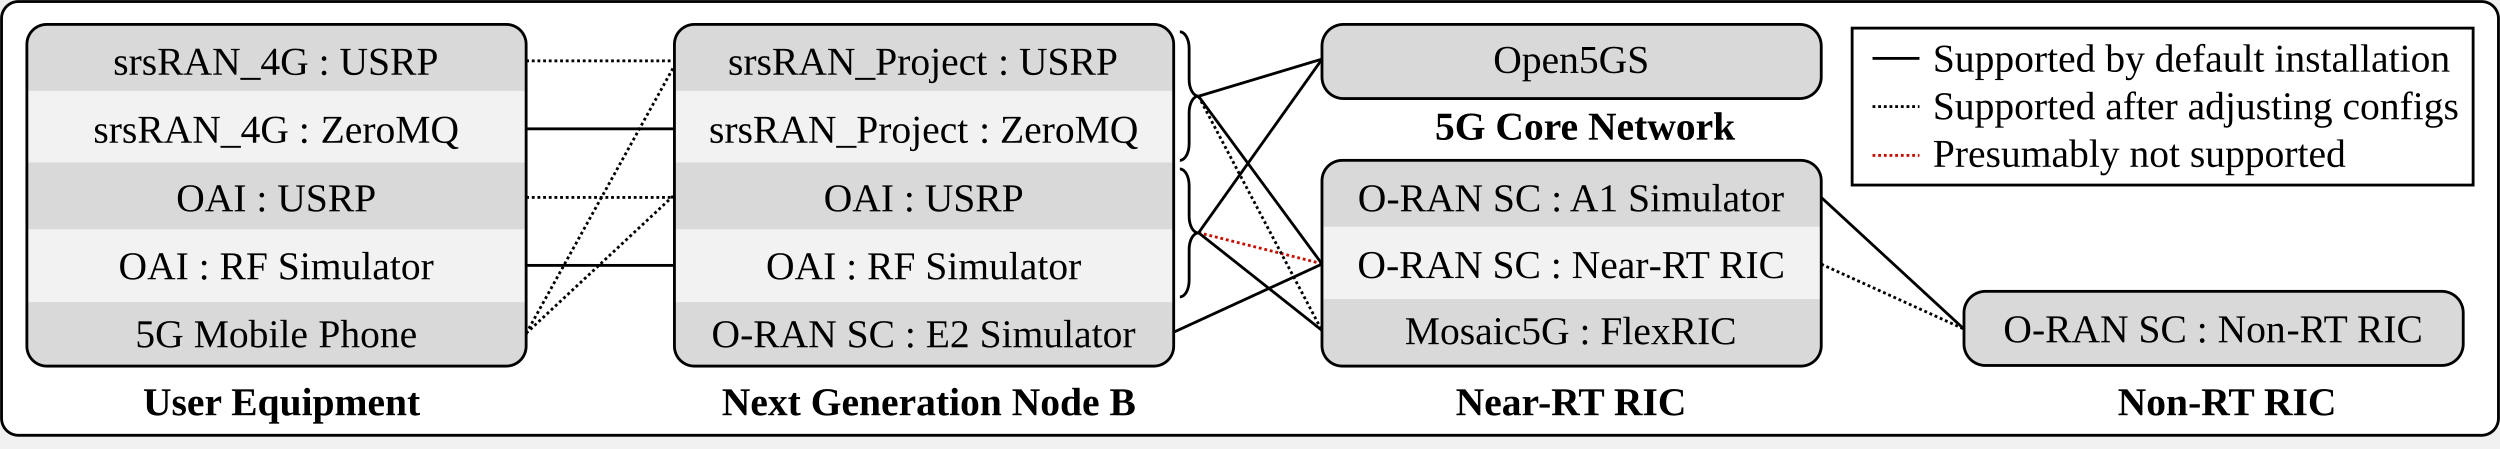
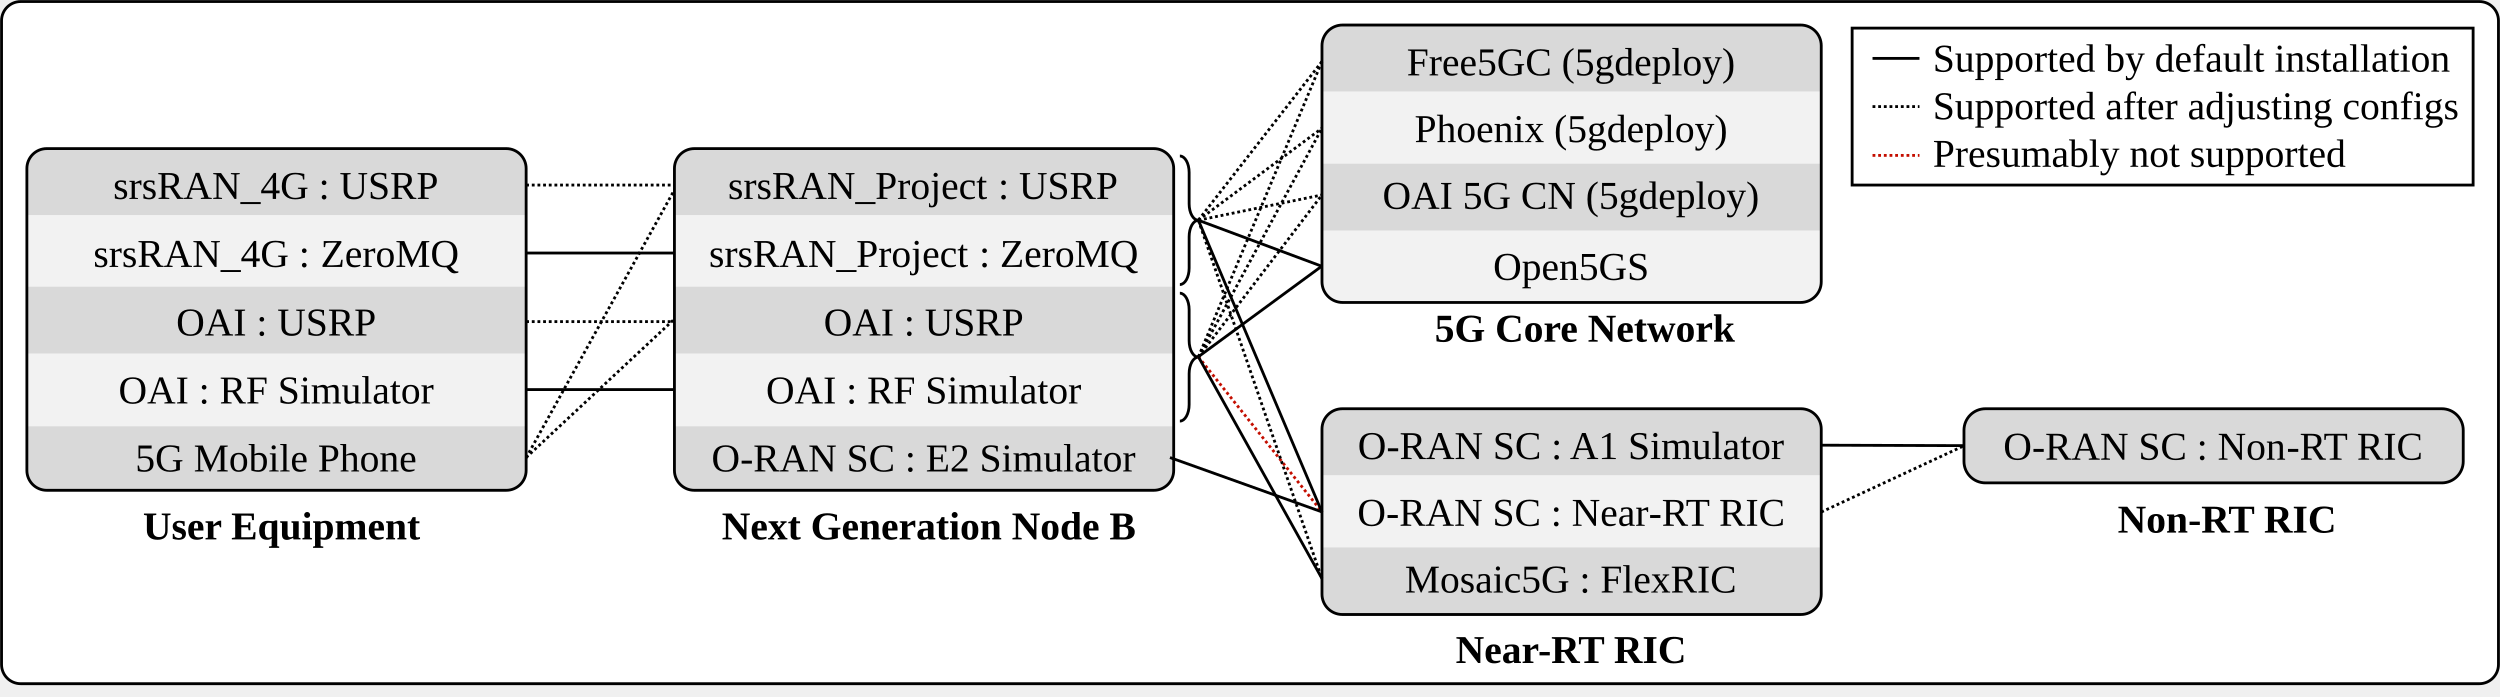
- <svg xmlns="http://www.w3.org/2000/svg" width="4046" height="726" xml:space="preserve" overflow="hidden">
-   <g transform="translate(-206 -745)">
-     <path d="M208.5 774.851C208.5 759.746 220.746 747.5 235.851 747.5L4222.15 747.5C4237.25 747.5 4249.5 759.746 4249.5 774.851L4249.5 1422.15C4249.5 1437.25 4237.25 1449.5 4222.15 1449.5L235.851 1449.5C220.746 1449.5 208.5 1437.25 208.5 1422.15Z" stroke="#000000" stroke-width="4.583" stroke-miterlimit="8" fill="#FFFFFF" fill-rule="evenodd" />
-     <path d="M2145.5 1121.5 2345.49 1171.79" stroke="#C40E00" stroke-width="4.583" stroke-miterlimit="8" stroke-dasharray="4.583 4.583" fill="none" fill-rule="evenodd" />
-     <path d="M2345.5 819.236C2345.5 800.052 2361.05 784.5 2380.24 784.5L3118.76 784.5C3137.95 784.5 3153.5 800.052 3153.5 819.236L3153.5 869.764C3153.5 888.948 3137.95 904.5 3118.76 904.5L2380.24 904.5C2361.05 904.5 2345.5 888.948 2345.5 869.764Z" stroke="#000000" stroke-width="4.583" stroke-miterlimit="8" fill="#D9D9D9" fill-rule="evenodd" />
-     <text font-family="Times New Roman,Times New Roman_MSFontService,sans-serif" font-weight="400" font-size="64" transform="matrix(1 0 0 1 2622.65 863)">Open5GS</text>
-     <text font-family="Times New Roman,Times New Roman_MSFontService,sans-serif" font-weight="700" font-size="64" transform="matrix(1 0 0 1 2528.36 971)">5G Core Network</text>
+ <svg xmlns="http://www.w3.org/2000/svg" width="4046" height="1127" xml:space="preserve" overflow="hidden">
+   <g transform="translate(-206 -544)">
+     <path d="M208.5 577.466C208.5 560.364 222.364 546.5 239.466 546.5L4218.53 546.5C4235.64 546.5 4249.5 560.364 4249.5 577.466L4249.5 1619.53C4249.5 1636.64 4235.64 1650.5 4218.53 1650.5L239.466 1650.5C222.364 1650.5 208.5 1636.64 208.5 1619.53Z" stroke="#000000" stroke-width="4.583" stroke-miterlimit="8" fill="#FFFFFF" fill-rule="evenodd" />
    <path d="M1057.5 843.5 1301.76 843.5" stroke="#000000" stroke-width="4.583" stroke-miterlimit="8" stroke-dasharray="4.583 4.583" fill="none" fill-rule="evenodd" />
    <path d="M1057.5 953.5 1303.13 953.5" stroke="#000000" stroke-width="4.583" stroke-miterlimit="8" fill="none" fill-rule="evenodd" />
    <path d="M0 0 244.259 441.244" stroke="#000000" stroke-width="4.583" stroke-miterlimit="8" stroke-dasharray="4.583 4.583" fill="none" fill-rule="evenodd" transform="matrix(1 0 0 -1 1057.5 1284.74)" />
    <path d="M1057.5 1174.5 1303.13 1174.5" stroke="#000000" stroke-width="4.583" stroke-miterlimit="8" fill="none" fill-rule="evenodd" />
    <path d="M1057.5 1064.5 1297.56 1064.5" stroke="#000000" stroke-width="4.583" stroke-miterlimit="8" stroke-dasharray="4.583 4.583" fill="none" fill-rule="evenodd" />
-     <path d="M3153.5 1172.5 3384.36 1277.45" stroke="#000000" stroke-width="4.583" stroke-miterlimit="8" stroke-dasharray="4.583 4.583" fill="none" fill-rule="evenodd" />
-     <path d="M0 0 200.267 60.257" stroke="#000000" stroke-width="4.583" stroke-miterlimit="8" fill="none" fill-rule="evenodd" transform="matrix(1 0 0 -1 2145.5 900.757)" />
-     <path d="M0 0 200.267 281.61" stroke="#000000" stroke-width="4.583" stroke-miterlimit="8" fill="none" fill-rule="evenodd" transform="matrix(1 0 0 -1 2145.5 1122.11)" />
-     <path d="M2145.5 900.5 2345.49 1172.14" stroke="#000000" stroke-width="4.583" stroke-miterlimit="8" fill="none" fill-rule="evenodd" />
-     <path d="M2145.5 1121.5 2345.49 1279.71" stroke="#000000" stroke-width="4.583" stroke-miterlimit="8" fill="none" fill-rule="evenodd" />
-     <path d="M0 0 245.633 112.84" stroke="#000000" stroke-width="4.583" stroke-miterlimit="8" fill="none" fill-rule="evenodd" transform="matrix(1 0 0 -1 2099.5 1285.34)" />
-     <path d="M2145.5 900.5 2345.49 1280.06" stroke="#000000" stroke-width="4.583" stroke-miterlimit="8" stroke-dasharray="4.583 4.583" fill="none" fill-rule="evenodd" />
    <path d="M2115.5 796.5C2123.78 796.5 2130.5 808.441 2130.5 823.17L2130.5 873.83C2130.5 888.559 2137.22 900.5 2145.5 900.5 2137.22 900.5 2130.5 912.441 2130.5 927.17L2130.5 977.83C2130.5 992.559 2123.78 1004.5 2115.5 1004.5" stroke="#000000" stroke-width="4.583" stroke-miterlimit="8" fill="none" fill-rule="evenodd" />
    <path d="M2115.5 1018.5C2123.78 1018.5 2130.5 1030.44 2130.5 1045.17L2130.5 1095.33C2130.5 1110.06 2137.22 1122 2145.5 1122 2137.22 1122 2130.5 1133.94 2130.5 1148.67L2130.5 1198.83C2130.5 1213.56 2123.78 1225.5 2115.5 1225.5" stroke="#000000" stroke-width="4.583" stroke-miterlimit="8" fill="none" fill-rule="evenodd" />
    <path d="M1297 816.401C1297 798.506 1311.51 784 1329.4 784L2072.6 784C2090.49 784 2105 798.506 2105 816.401L2105 1304.6C2105 1322.49 2090.49 1337 2072.6 1337L1329.4 1337C1311.51 1337 1297 1322.49 1297 1304.6Z" fill="#D9D9D9" fill-rule="evenodd" />
    <path d="M2071.2 1233 1330.8 1233C1312.13 1233 1297 1217.87 1297 1199.2L1297 1116 2105 1116 2105 1199.2C2105 1217.87 2089.87 1233 2071.2 1233Z" fill="#F2F2F2" fill-rule="evenodd" />
    <rect x="1297" y="892" width="808" height="116" fill="#F2F2F2" />
    <text font-family="Times New Roman,Times New Roman_MSFontService,sans-serif" font-weight="400" font-size="64" transform="matrix(1 0 0 1 1539.08 1087)">OAI : USRP</text>
    <text font-family="Times New Roman,Times New Roman_MSFontService,sans-serif" font-weight="400" font-size="64" transform="matrix(1 0 0 1 1353.46 976)">srsRAN_Project</text>
    <text font-family="Times New Roman,Times New Roman_MSFontService,sans-serif" font-weight="400" font-size="64" transform="matrix(1 0 0 1 1790.59 976)">: </text>
    <text font-family="Times New Roman,Times New Roman_MSFontService,sans-serif" font-weight="400" font-size="64" transform="matrix(1 0 0 1 1824.4 976)">ZeroMQ</text>
    <text font-family="Times New Roman,Times New Roman_MSFontService,sans-serif" font-weight="400" font-size="64" transform="matrix(1 0 0 1 1384.17 866)">srsRAN_Project</text>
    <text font-family="Times New Roman,Times New Roman_MSFontService,sans-serif" font-weight="400" font-size="64" transform="matrix(1 0 0 1 1821.3 866)">: USRP</text>
    <text font-family="Times New Roman,Times New Roman_MSFontService,sans-serif" font-weight="400" font-size="64" transform="matrix(1 0 0 1 1357.47 1307)">O</text>
    <text font-family="Times New Roman,Times New Roman_MSFontService,sans-serif" font-weight="400" font-size="64" transform="matrix(1 0 0 1 1403.88 1307)">-</text>
    <text font-family="Times New Roman,Times New Roman_MSFontService,sans-serif" font-weight="400" font-size="64" transform="matrix(1 0 0 1 1425.07 1307)">RAN SC : E2 Simulator</text>
    <text font-family="Times New Roman,Times New Roman_MSFontService,sans-serif" font-weight="700" font-size="64" transform="matrix(1 0 0 1 1374.12 1417)">Next Generation Node B</text>
    <rect x="1297" y="1117" width="808" height="117" fill="#F2F2F2" />
    <text font-family="Times New Roman,Times New Roman_MSFontService,sans-serif" font-weight="400" font-size="64" transform="matrix(1 0 0 1 1445.7 1197)">OAI : RF Simulator</text>
    <path d="M1297.5 816.679C1297.5 798.907 1311.91 784.5 1329.68 784.5L2073.32 784.5C2091.09 784.5 2105.5 798.907 2105.5 816.679L2105.5 1305.32C2105.5 1323.09 2091.09 1337.5 2073.32 1337.5L1329.68 1337.5C1311.91 1337.5 1297.5 1323.09 1297.5 1305.32Z" stroke="#000000" stroke-width="4.583" stroke-miterlimit="8" fill="none" fill-rule="evenodd" />
    <path d="M249 816.401C249 798.506 263.506 784 281.4 784L1024.6 784C1042.49 784 1057 798.506 1057 816.401L1057 1304.6C1057 1322.49 1042.49 1337 1024.6 1337L281.4 1337C263.506 1337 249 1322.49 249 1304.6Z" fill="#D9D9D9" fill-rule="evenodd" />
    <path d="M1023.2 1233 282.801 1233C264.133 1233 249 1217.87 249 1199.2L249 1116 1057 1116 1057 1199.2C1057 1217.87 1041.87 1233 1023.2 1233Z" fill="#F2F2F2" fill-rule="evenodd" />
    <rect x="249" y="892" width="808" height="116" fill="#F2F2F2" />
    <text font-family="Times New Roman,Times New Roman_MSFontService,sans-serif" font-weight="400" font-size="64" transform="matrix(1 0 0 1 491.175 1087)">OAI : USRP</text>
    <text font-family="Times New Roman,Times New Roman_MSFontService,sans-serif" font-weight="400" font-size="64" transform="matrix(1 0 0 1 357.112 976)">srsRAN_4G : </text>
    <text font-family="Times New Roman,Times New Roman_MSFontService,sans-serif" font-weight="400" font-size="64" transform="matrix(1 0 0 1 724.925 976)">ZeroMQ</text>
    <text font-family="Times New Roman,Times New Roman_MSFontService,sans-serif" font-weight="400" font-size="64" transform="matrix(1 0 0 1 389.196 866)">srsRAN_4G : USRP</text>
    <text font-family="Times New Roman,Times New Roman_MSFontService,sans-serif" font-weight="400" font-size="64" transform="matrix(1 0 0 1 425.003 1307)">5G </text>
-     <text font-family="Times New Roman,Times New Roman_MSFontService,sans-serif" font-weight="400" font-size="64" transform="matrix(1 0 0 1 519.534 1307)">Mobile </text>
-     <text font-family="Times New Roman,Times New Roman_MSFontService,sans-serif" font-weight="400" font-size="64" transform="matrix(1 0 0 1 721.201 1307)">Phone</text>
+     <text font-family="Times New Roman,Times New Roman_MSFontService,sans-serif" font-weight="400" font-size="64" transform="matrix(1 0 0 1 519.534 1307)">Mobile Phone</text>
    <text font-family="Times New Roman,Times New Roman_MSFontService,sans-serif" font-weight="700" font-size="64" transform="matrix(1 0 0 1 437.369 1417)">User Equipment</text>
    <rect x="249" y="1117" width="808" height="117" fill="#F2F2F2" />
    <text font-family="Times New Roman,Times New Roman_MSFontService,sans-serif" font-weight="400" font-size="64" transform="matrix(1 0 0 1 397.789 1197)">OAI : RF Simulator</text>
    <path d="M249.5 816.679C249.5 798.907 263.907 784.5 281.68 784.5L1025.32 784.5C1043.09 784.5 1057.5 798.907 1057.5 816.679L1057.5 1305.32C1057.5 1323.09 1043.09 1337.5 1025.32 1337.5L281.68 1337.5C263.907 1337.5 249.5 1323.09 249.5 1305.32Z" stroke="#000000" stroke-width="4.583" stroke-miterlimit="8" fill="none" fill-rule="evenodd" />
-     <path d="M3384.5 1251.24C3384.5 1232.05 3400.05 1216.5 3419.24 1216.5L4157.76 1216.5C4176.95 1216.5 4192.5 1232.05 4192.5 1251.24L4192.5 1301.76C4192.5 1320.95 4176.95 1336.5 4157.76 1336.5L3419.24 1336.5C3400.05 1336.5 3384.5 1320.95 3384.5 1301.76Z" stroke="#000000" stroke-width="4.583" stroke-miterlimit="8" fill="#D9D9D9" fill-rule="evenodd" />
-     <text font-family="Times New Roman,Times New Roman_MSFontService,sans-serif" font-weight="400" font-size="64" transform="matrix(1 0 0 1 3448.17 1299)">O</text>
-     <text font-family="Times New Roman,Times New Roman_MSFontService,sans-serif" font-weight="400" font-size="64" transform="matrix(1 0 0 1 3494.58 1299)">-</text>
-     <text font-family="Times New Roman,Times New Roman_MSFontService,sans-serif" font-weight="400" font-size="64" transform="matrix(1 0 0 1 3515.77 1299)">RAN SC : Non</text>
-     <text font-family="Times New Roman,Times New Roman_MSFontService,sans-serif" font-weight="400" font-size="64" transform="matrix(1 0 0 1 3906.5 1299)">-</text>
-     <text font-family="Times New Roman,Times New Roman_MSFontService,sans-serif" font-weight="400" font-size="64" transform="matrix(1 0 0 1 3927.7 1299)">RT RIC</text>
-     <text font-family="Times New Roman,Times New Roman_MSFontService,sans-serif" font-weight="700" font-size="64" transform="matrix(1 0 0 1 3633.23 1417)">Non</text>
-     <text font-family="Times New Roman,Times New Roman_MSFontService,sans-serif" font-weight="700" font-size="64" transform="matrix(1 0 0 1 3747.24 1417)">-</text>
-     <text font-family="Times New Roman,Times New Roman_MSFontService,sans-serif" font-weight="700" font-size="64" transform="matrix(1 0 0 1 3768.44 1417)">RT RIC</text>
-     <rect x="3203.5" y="790.5" width="1005" height="254" stroke="#000000" stroke-width="4.583" stroke-miterlimit="8" fill="#FFFFFF" />
-     <path d="M3236.5 839.5 3312.46 839.5" stroke="#000000" stroke-width="4.583" stroke-miterlimit="8" fill="none" fill-rule="evenodd" />
-     <text font-family="Times New Roman,Times New Roman_MSFontService,sans-serif" font-weight="400" font-size="64" transform="matrix(1 0 0 1 3334.11 861)">Supported by default installation</text>
-     <text font-family="Times New Roman,Times New Roman_MSFontService,sans-serif" font-weight="400" font-size="64" transform="matrix(1 0 0 1 3334.11 938)">Supported after adjusting configs</text>
-     <text font-family="Times New Roman,Times New Roman_MSFontService,sans-serif" font-weight="400" font-size="64" transform="matrix(1 0 0 1 3334.11 1015)">Presumably not supported</text>
-     <path d="M3236.5 917.5 3312.46 917.5" stroke="#000000" stroke-width="4.583" stroke-miterlimit="8" stroke-dasharray="4.583 4.583" fill="none" fill-rule="evenodd" />
-     <path d="M3236.5 996.5 3312.46 996.5" stroke="#C40E00" stroke-width="4.583" stroke-miterlimit="8" stroke-dasharray="4.583 4.583" fill="none" fill-rule="evenodd" />
+     <path d="M3384.5 1240.24C3384.5 1221.05 3400.05 1205.5 3419.24 1205.5L4157.76 1205.5C4176.95 1205.5 4192.5 1221.05 4192.5 1240.24L4192.5 1290.76C4192.5 1309.95 4176.95 1325.5 4157.76 1325.5L3419.24 1325.5C3400.05 1325.5 3384.5 1309.95 3384.5 1290.76Z" stroke="#000000" stroke-width="4.583" stroke-miterlimit="8" fill="#D9D9D9" fill-rule="evenodd" />
+     <text font-family="Times New Roman,Times New Roman_MSFontService,sans-serif" font-weight="400" font-size="64" transform="matrix(1 0 0 1 3448.17 1288)">O</text>
+     <text font-family="Times New Roman,Times New Roman_MSFontService,sans-serif" font-weight="400" font-size="64" transform="matrix(1 0 0 1 3494.58 1288)">-</text>
+     <text font-family="Times New Roman,Times New Roman_MSFontService,sans-serif" font-weight="400" font-size="64" transform="matrix(1 0 0 1 3515.77 1288)">RAN SC : Non</text>
+     <text font-family="Times New Roman,Times New Roman_MSFontService,sans-serif" font-weight="400" font-size="64" transform="matrix(1 0 0 1 3906.5 1288)">-</text>
+     <text font-family="Times New Roman,Times New Roman_MSFontService,sans-serif" font-weight="400" font-size="64" transform="matrix(1 0 0 1 3927.7 1288)">RT RIC</text>
+     <text font-family="Times New Roman,Times New Roman_MSFontService,sans-serif" font-weight="700" font-size="64" transform="matrix(1 0 0 1 3633.23 1406)">Non</text>
+     <text font-family="Times New Roman,Times New Roman_MSFontService,sans-serif" font-weight="700" font-size="64" transform="matrix(1 0 0 1 3747.24 1406)">-</text>
+     <text font-family="Times New Roman,Times New Roman_MSFontService,sans-serif" font-weight="700" font-size="64" transform="matrix(1 0 0 1 3768.44 1406)">RT RIC</text>
+     <rect x="3203.5" y="589.5" width="1005" height="254" stroke="#000000" stroke-width="4.583" stroke-miterlimit="8" fill="#FFFFFF" />
+     <path d="M3236.5 638.5 3312.46 638.5" stroke="#000000" stroke-width="4.583" stroke-miterlimit="8" fill="none" fill-rule="evenodd" />
+     <text font-family="Times New Roman,Times New Roman_MSFontService,sans-serif" font-weight="400" font-size="64" transform="matrix(1 0 0 1 3334.11 660)">Supported by default installation</text>
+     <text font-family="Times New Roman,Times New Roman_MSFontService,sans-serif" font-weight="400" font-size="64" transform="matrix(1 0 0 1 3334.11 737)">Supported after adjusting configs</text>
+     <text font-family="Times New Roman,Times New Roman_MSFontService,sans-serif" font-weight="400" font-size="64" transform="matrix(1 0 0 1 3334.11 814)">Presumably not supported</text>
+     <path d="M3236.5 716.5 3312.46 716.5" stroke="#000000" stroke-width="4.583" stroke-miterlimit="8" stroke-dasharray="4.583 4.583" fill="none" fill-rule="evenodd" />
+     <path d="M3236.5 795.5 3312.46 795.5" stroke="#C40E00" stroke-width="4.583" stroke-miterlimit="8" stroke-dasharray="4.583 4.583" fill="none" fill-rule="evenodd" />
    <path d="M0 0 239.782 223.945" stroke="#000000" stroke-width="4.583" stroke-miterlimit="8" stroke-dasharray="4.583 4.583" fill="none" fill-rule="evenodd" transform="matrix(1 0 0 -1 1057.5 1284.45)" />
-     <text font-family="Times New Roman,Times New Roman_MSFontService,sans-serif" font-weight="700" font-size="64" transform="matrix(1 0 0 1 2561.82 1417)">Near</text>
-     <text font-family="Times New Roman,Times New Roman_MSFontService,sans-serif" font-weight="700" font-size="64" transform="matrix(1 0 0 1 2695.22 1417)">-</text>
-     <text font-family="Times New Roman,Times New Roman_MSFontService,sans-serif" font-weight="700" font-size="64" transform="matrix(1 0 0 1 2716.41 1417)">RT RIC</text>
-     <path d="M2345 1035.52C2345 1018.11 2359.11 1004 2376.52 1004L3121.48 1004C3138.89 1004 3153 1018.11 3153 1035.52L3153 1305.48C3153 1322.89 3138.89 1337 3121.48 1337L2376.52 1337C2359.11 1337 2345 1322.89 2345 1305.48Z" fill="#D9D9D9" fill-rule="evenodd" />
-     <rect x="2345" y="1112" width="808" height="117" fill="#F2F2F2" />
-     <path d="M2345.5 1037.4C2345.5 1019.23 2360.23 1004.5 2378.4 1004.5L3120.6 1004.5C3138.77 1004.5 3153.5 1019.23 3153.5 1037.4L3153.5 1304.6C3153.5 1322.77 3138.77 1337.5 3120.6 1337.5L2378.4 1337.5C2360.23 1337.5 2345.5 1322.77 2345.5 1304.6Z" stroke="#000000" stroke-width="4.583" stroke-miterlimit="8" fill="none" fill-rule="evenodd" />
-     <text font-family="Times New Roman,Times New Roman_MSFontService,sans-serif" font-weight="400" font-size="64" transform="matrix(1 0 0 1 2479.57 1302)">Mosaic5G : FlexRIC</text>
-     <text font-family="Times New Roman,Times New Roman_MSFontService,sans-serif" font-weight="400" font-size="64" transform="matrix(1 0 0 1 2402.8 1195)">O</text>
-     <text font-family="Times New Roman,Times New Roman_MSFontService,sans-serif" font-weight="400" font-size="64" transform="matrix(1 0 0 1 2449.21 1195)">-</text>
-     <text font-family="Times New Roman,Times New Roman_MSFontService,sans-serif" font-weight="400" font-size="64" transform="matrix(1 0 0 1 2470.4 1195)">RAN SC : Near</text>
-     <text font-family="Times New Roman,Times New Roman_MSFontService,sans-serif" font-weight="400" font-size="64" transform="matrix(1 0 0 1 2874.17 1195)">-</text>
-     <text font-family="Times New Roman,Times New Roman_MSFontService,sans-serif" font-weight="400" font-size="64" transform="matrix(1 0 0 1 2895.37 1195)">RT RIC</text>
-     <text font-family="Times New Roman,Times New Roman_MSFontService,sans-serif" font-weight="400" font-size="64" transform="matrix(1 0 0 1 2403.42 1087)">O</text>
-     <text font-family="Times New Roman,Times New Roman_MSFontService,sans-serif" font-weight="400" font-size="64" transform="matrix(1 0 0 1 2449.82 1087)">-</text>
-     <text font-family="Times New Roman,Times New Roman_MSFontService,sans-serif" font-weight="400" font-size="64" transform="matrix(1 0 0 1 2471.02 1087)">RAN SC : A1 Simulator</text>
-     <path d="M3153.5 1064.5 3384.36 1277.36" stroke="#000000" stroke-width="4.583" stroke-miterlimit="8" fill="none" fill-rule="evenodd" />
+     <text font-family="Times New Roman,Times New Roman_MSFontService,sans-serif" font-weight="700" font-size="64" transform="matrix(1 0 0 1 2561.82 1617)">Near</text>
+     <text font-family="Times New Roman,Times New Roman_MSFontService,sans-serif" font-weight="700" font-size="64" transform="matrix(1 0 0 1 2695.22 1617)">-</text>
+     <text font-family="Times New Roman,Times New Roman_MSFontService,sans-serif" font-weight="700" font-size="64" transform="matrix(1 0 0 1 2716.41 1617)">RT RIC</text>
+     <path d="M2345 1236.52C2345 1219.11 2359.11 1205 2376.52 1205L3121.48 1205C3138.89 1205 3153 1219.11 3153 1236.52L3153 1506.48C3153 1523.89 3138.89 1538 3121.48 1538L2376.52 1538C2359.11 1538 2345 1523.89 2345 1506.48Z" fill="#D9D9D9" fill-rule="evenodd" />
+     <rect x="2345" y="1313" width="808" height="117" fill="#F2F2F2" />
+     <path d="M2345.5 1238.4C2345.5 1220.23 2360.23 1205.5 2378.4 1205.5L3120.6 1205.5C3138.77 1205.5 3153.5 1220.23 3153.5 1238.4L3153.5 1505.6C3153.5 1523.77 3138.77 1538.5 3120.6 1538.5L2378.4 1538.5C2360.23 1538.5 2345.5 1523.77 2345.5 1505.6Z" stroke="#000000" stroke-width="4.583" stroke-miterlimit="8" fill="none" fill-rule="evenodd" />
+     <text font-family="Times New Roman,Times New Roman_MSFontService,sans-serif" font-weight="400" font-size="64" transform="matrix(1 0 0 1 2479.57 1503)">Mosaic5G : FlexRIC</text>
+     <text font-family="Times New Roman,Times New Roman_MSFontService,sans-serif" font-weight="400" font-size="64" transform="matrix(1 0 0 1 2402.8 1395)">O</text>
+     <text font-family="Times New Roman,Times New Roman_MSFontService,sans-serif" font-weight="400" font-size="64" transform="matrix(1 0 0 1 2449.21 1395)">-</text>
+     <text font-family="Times New Roman,Times New Roman_MSFontService,sans-serif" font-weight="400" font-size="64" transform="matrix(1 0 0 1 2470.4 1395)">RAN SC : Near</text>
+     <text font-family="Times New Roman,Times New Roman_MSFontService,sans-serif" font-weight="400" font-size="64" transform="matrix(1 0 0 1 2874.17 1395)">-</text>
+     <text font-family="Times New Roman,Times New Roman_MSFontService,sans-serif" font-weight="400" font-size="64" transform="matrix(1 0 0 1 2895.37 1395)">RT RIC</text>
+     <text font-family="Times New Roman,Times New Roman_MSFontService,sans-serif" font-weight="400" font-size="64" transform="matrix(1 0 0 1 2403.42 1287)">O</text>
+     <text font-family="Times New Roman,Times New Roman_MSFontService,sans-serif" font-weight="400" font-size="64" transform="matrix(1 0 0 1 2449.82 1287)">-</text>
+     <text font-family="Times New Roman,Times New Roman_MSFontService,sans-serif" font-weight="400" font-size="64" transform="matrix(1 0 0 1 2471.02 1287)">RAN SC : A1 Simulator</text>
+     <path d="M3119.2 1033 2378.8 1033C2360.13 1033 2345 1017.87 2345 999.199L2345 916 3153 916 3153 999.199C3153 1017.87 3137.87 1033 3119.2 1033Z" fill="#F2F2F2" fill-rule="evenodd" />
+     <path d="M2377.45 583 3120.55 583C3138.47 583 3153 597.528 3153 615.448L3153 917 2345 917 2345 615.448C2345 597.528 2359.53 583 2377.45 583Z" fill="#D9D9D9" fill-rule="evenodd" />
+     <rect x="2345" y="692" width="808" height="117" fill="#F2F2F2" />
+     <path d="M2345.5 617.874C2345.5 599.442 2360.44 584.5 2378.87 584.5L3120.13 584.5C3138.56 584.5 3153.5 599.442 3153.5 617.874L3153.5 1000.13C3153.5 1018.56 3138.56 1033.5 3120.13 1033.5L2378.87 1033.5C2360.44 1033.5 2345.5 1018.56 2345.5 1000.13Z" stroke="#000000" stroke-width="4.583" stroke-miterlimit="8" fill="none" fill-rule="evenodd" />
+     <text font-family="Times New Roman,Times New Roman_MSFontService,sans-serif" font-weight="400" font-size="64" transform="matrix(1 0 0 1 2443.48 882)">OAI 5G CN (5gdeploy)</text>
+     <text font-family="Times New Roman,Times New Roman_MSFontService,sans-serif" font-weight="400" font-size="64" transform="matrix(1 0 0 1 2495.32 774)">Phoenix (5gdeploy)</text>
+     <text font-family="Times New Roman,Times New Roman_MSFontService,sans-serif" font-weight="400" font-size="64" transform="matrix(1 0 0 1 2482.72 666)">Free5GC (5gdeploy)</text>
+     <text font-family="Times New Roman,Times New Roman_MSFontService,sans-serif" font-weight="400" font-size="64" transform="matrix(1 0 0 1 2622.51 997)">Open5GS</text>
+     <text font-family="Times New Roman,Times New Roman_MSFontService,sans-serif" font-weight="700" font-size="64" transform="matrix(1 0 0 1 2527.95 1097)">5G Core Network</text>
+     <path d="M2145.5 1121.5 2345.49 1372.51" stroke="#C40E00" stroke-width="4.583" stroke-miterlimit="8" stroke-dasharray="4.583 4.583" fill="none" fill-rule="evenodd" />
+     <path d="M2145.5 900.5 2345.49 975.039" stroke="#000000" stroke-width="4.583" stroke-miterlimit="8" fill="none" fill-rule="evenodd" />
+     <path d="M0 0 199.991 146.814" stroke="#000000" stroke-width="4.583" stroke-miterlimit="8" fill="none" fill-rule="evenodd" transform="matrix(1 0 0 -1 2145.5 1121.31)" />
+     <path d="M2145.5 1121.5 2345.49 1480.42" stroke="#000000" stroke-width="4.583" stroke-miterlimit="8" fill="none" fill-rule="evenodd" />
+     <path d="M2145.5 900.5 2345.49 1480.78" stroke="#000000" stroke-width="4.583" stroke-miterlimit="8" stroke-dasharray="4.583 4.583" fill="none" fill-rule="evenodd" />
+     <path d="M0 0 199.991 370.141" stroke="#000000" stroke-width="4.583" stroke-miterlimit="8" stroke-dasharray="4.583 4.583" fill="none" fill-rule="evenodd" transform="matrix(1 0 0 -1 2145.5 1121.64)" />
+     <path d="M0 0 199.99 478.057" stroke="#000000" stroke-width="4.583" stroke-miterlimit="8" stroke-dasharray="4.583 4.583" fill="none" fill-rule="evenodd" transform="matrix(1 0 0 -1 2145.5 1121.56)" />
+     <path d="M0 0 199.991 40.871" stroke="#000000" stroke-width="4.583" stroke-miterlimit="8" stroke-dasharray="4.583 4.583" fill="none" fill-rule="evenodd" transform="matrix(1 0 0 -1 2145.5 900.371)" />
+     <path d="M0 0 199.991 148.788" stroke="#000000" stroke-width="4.583" stroke-miterlimit="8" stroke-dasharray="4.583 4.583" fill="none" fill-rule="evenodd" transform="matrix(1 0 0 -1 2145.5 900.288)" />
+     <path d="M0 0 199.99 256.704" stroke="#000000" stroke-width="4.583" stroke-miterlimit="8" stroke-dasharray="4.583 4.583" fill="none" fill-rule="evenodd" transform="matrix(1 0 0 -1 2145.5 900.204)" />
+     <path d="M0 0 199.991 262.225" stroke="#000000" stroke-width="4.583" stroke-miterlimit="8" stroke-dasharray="4.583 4.583" fill="none" fill-rule="evenodd" transform="matrix(1 0 0 -1 2145.5 1121.72)" />
+     <path d="M2145.5 900.5 2345.49 1372.86" stroke="#000000" stroke-width="4.583" stroke-miterlimit="8" fill="none" fill-rule="evenodd" />
+     <path d="M2099.5 1284.5 2345.13 1372.38" stroke="#000000" stroke-width="4.583" stroke-miterlimit="8" fill="none" fill-rule="evenodd" />
+     <path d="M0 0 230.864 107.201" stroke="#000000" stroke-width="4.583" stroke-miterlimit="8" stroke-dasharray="4.583 4.583" fill="none" fill-rule="evenodd" transform="matrix(1 0 0 -1 3153.5 1372.7)" />
+     <path d="M3153.5 1264.5 3384.36 1265.22" stroke="#000000" stroke-width="4.583" stroke-miterlimit="8" fill="none" fill-rule="evenodd" />
  </g>
</svg>
